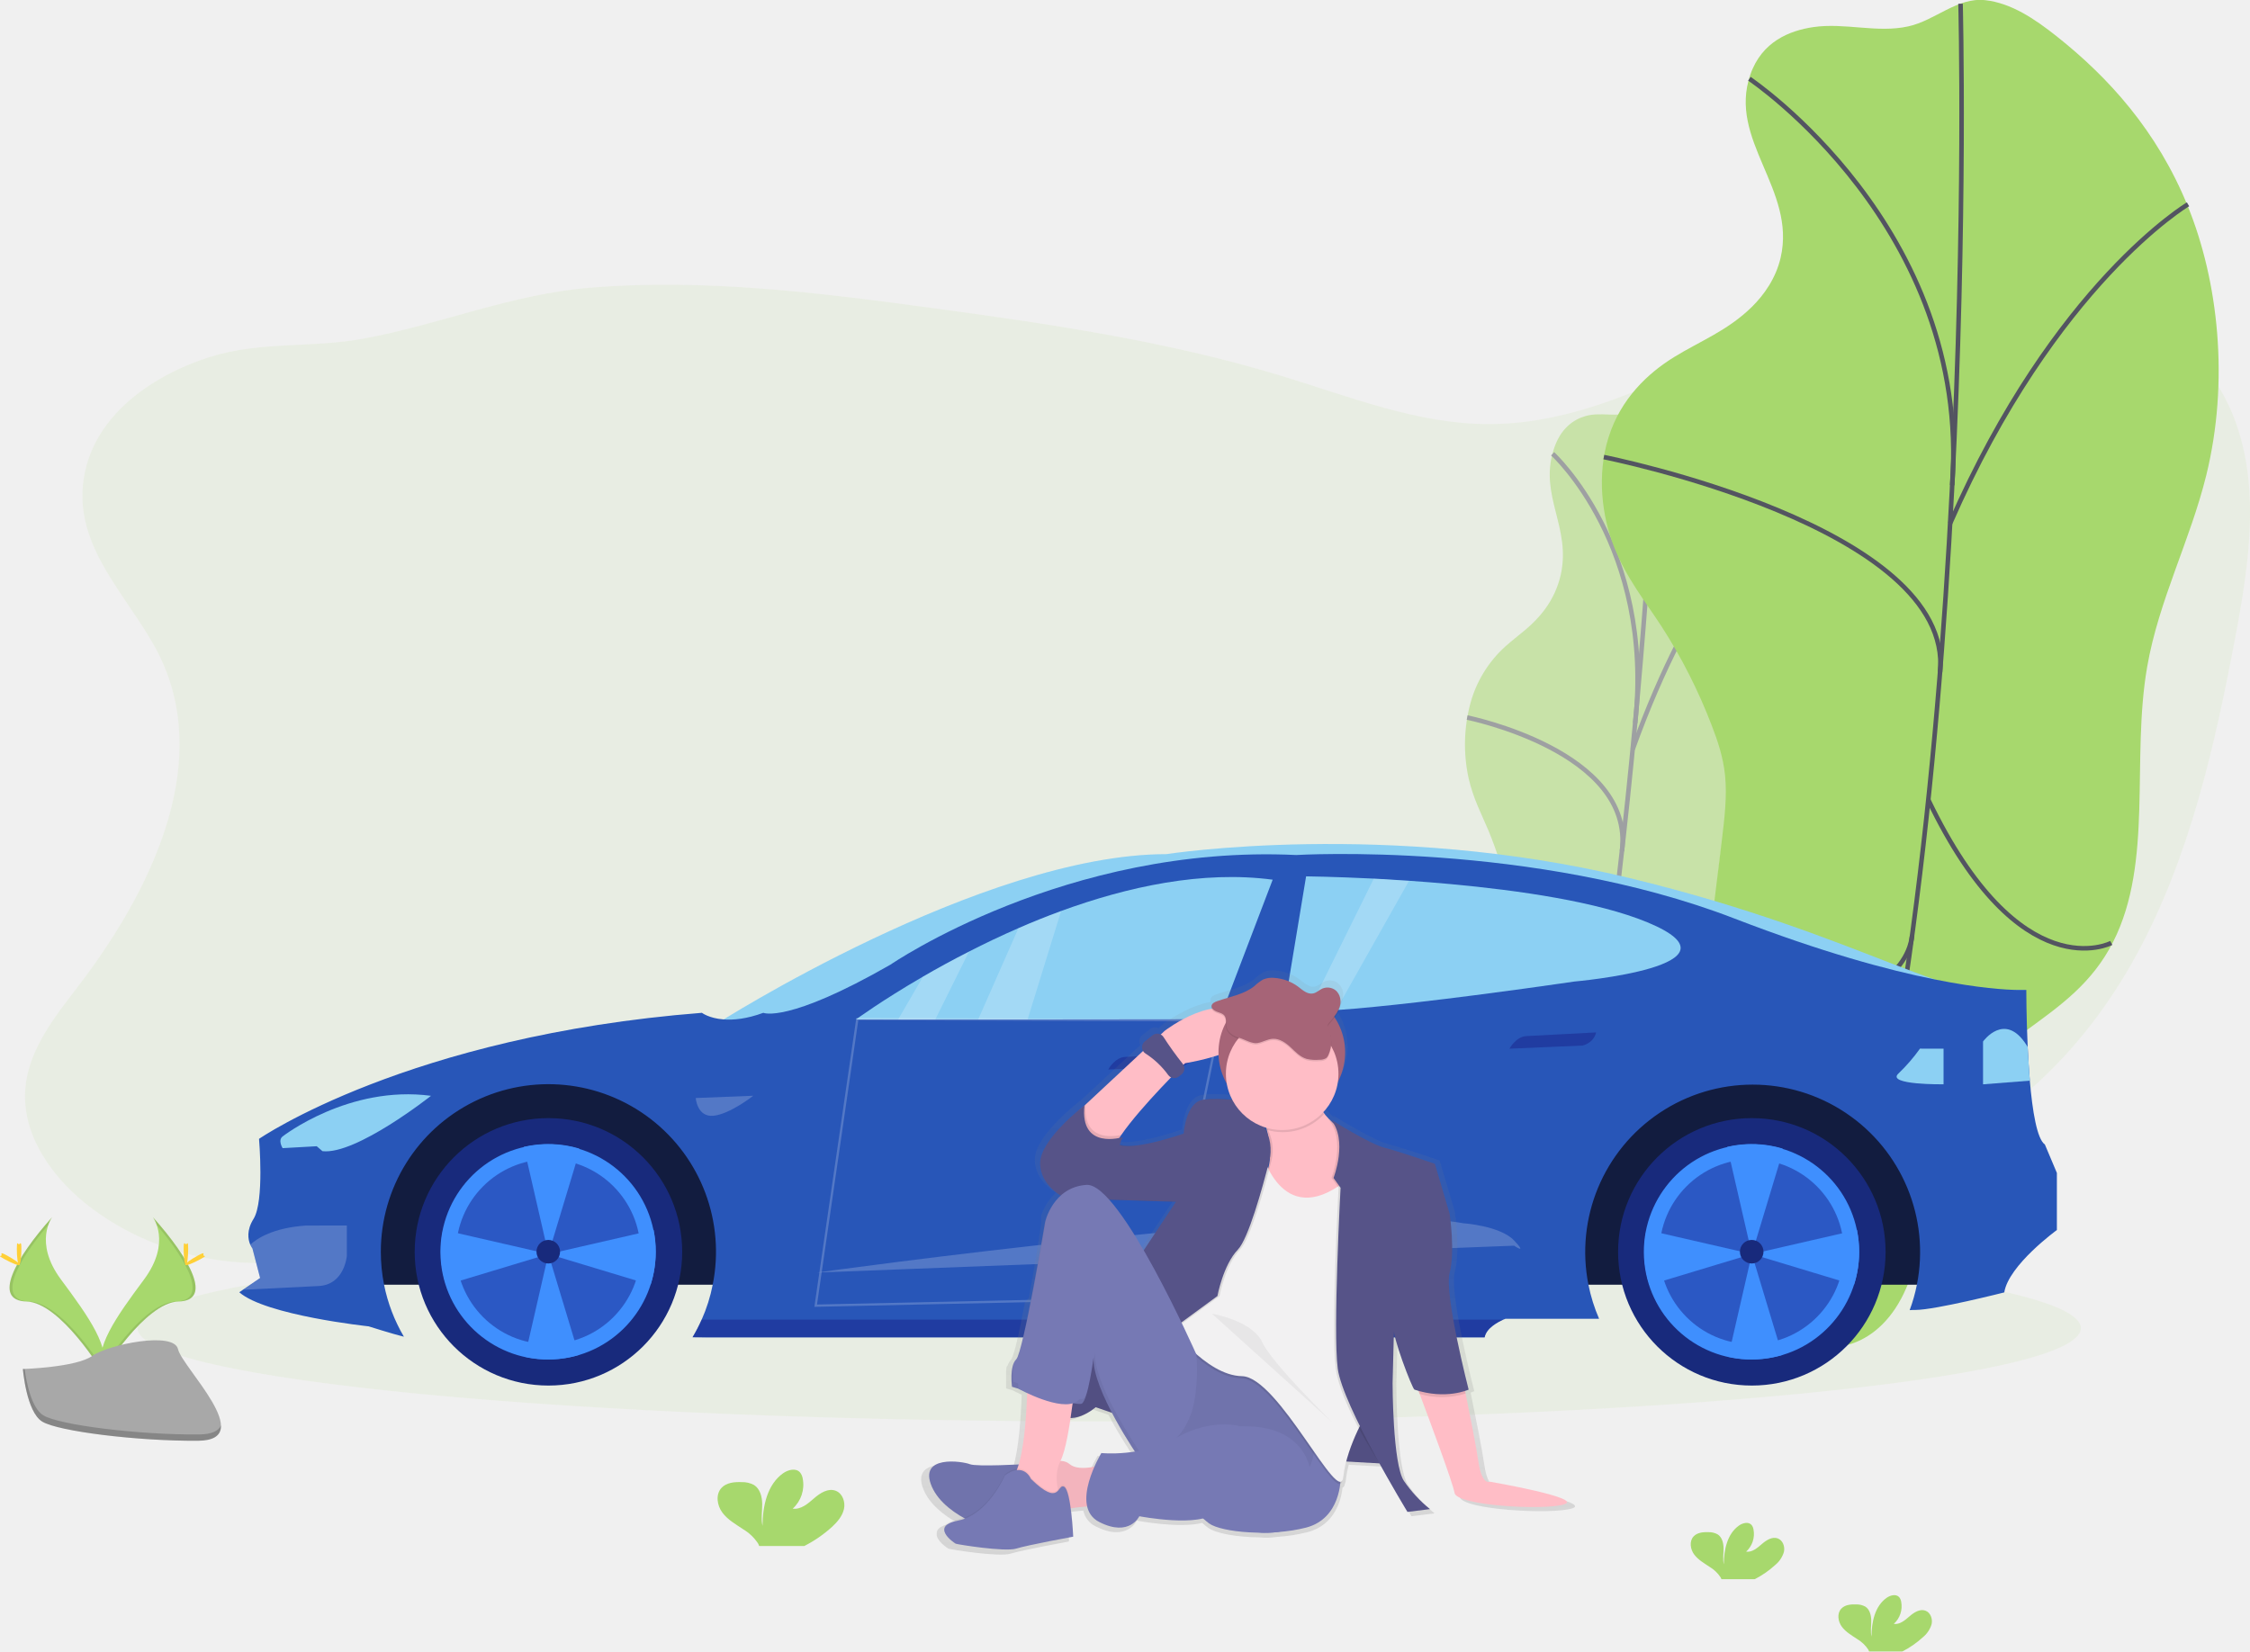
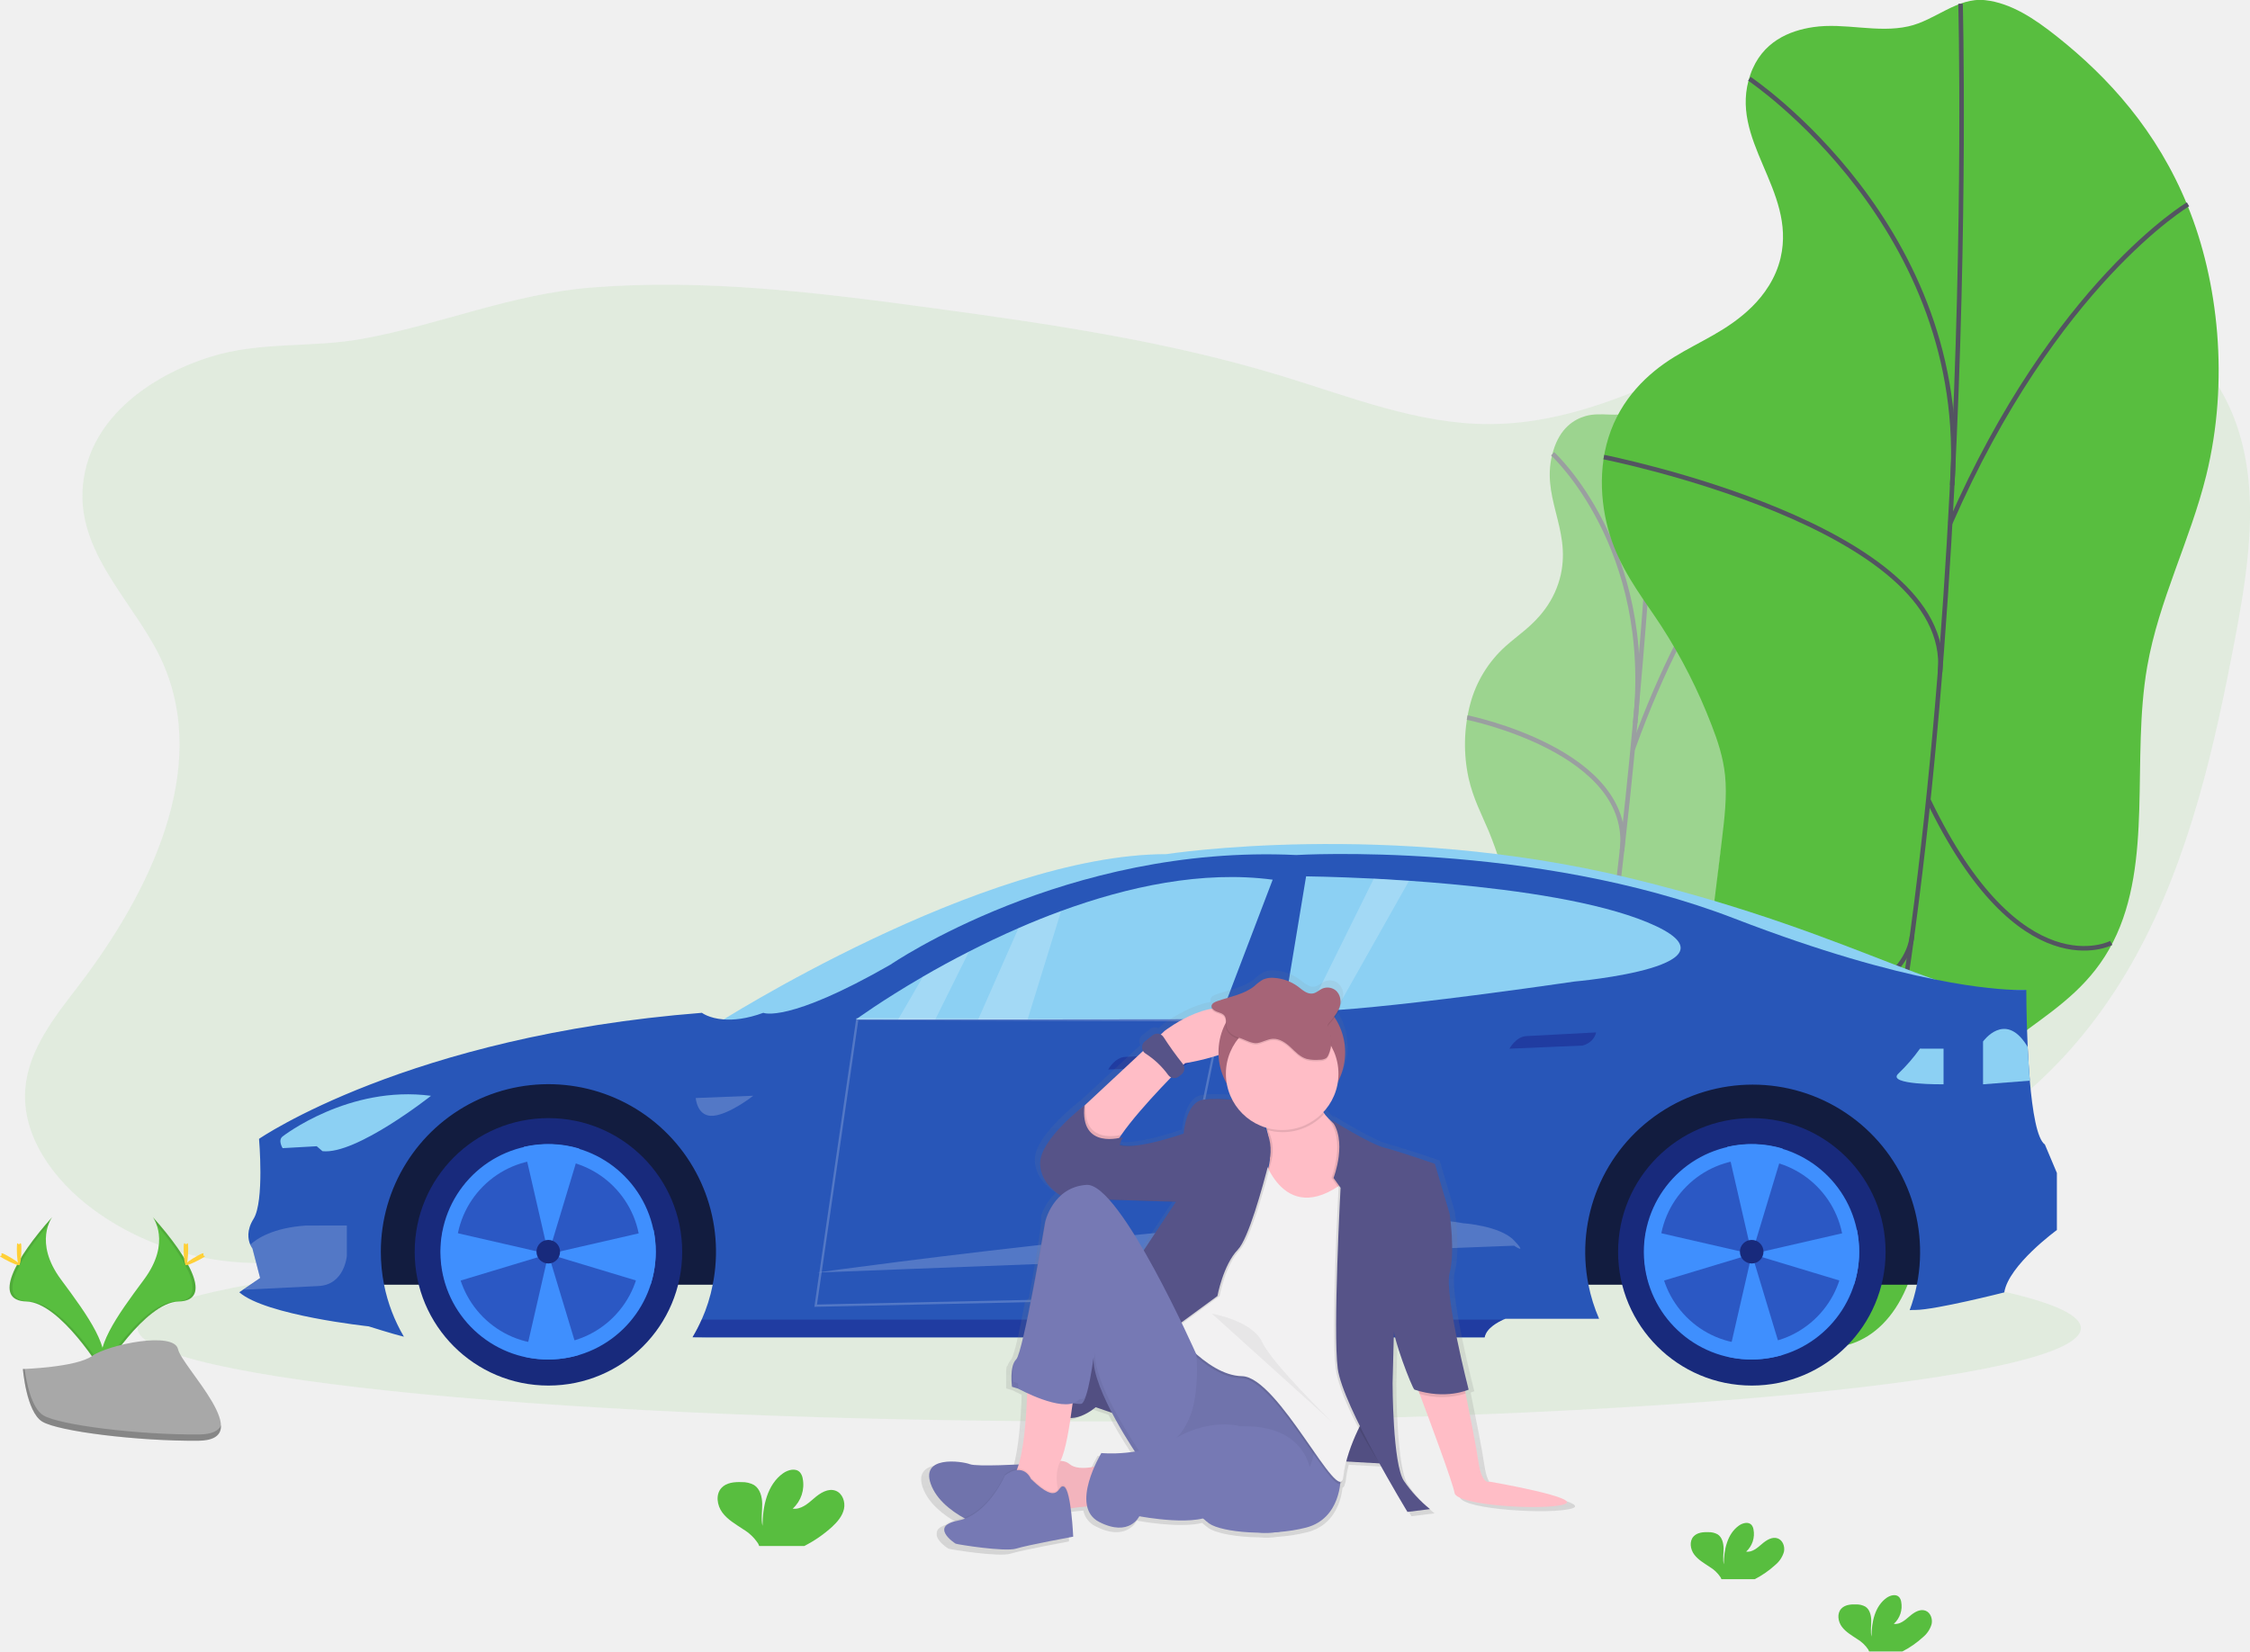
<svg xmlns="http://www.w3.org/2000/svg" id="3749cc32-969d-4bed-b310-fe7588ba7e4f" data-name="Layer 1" width="990.32" height="727.03" viewBox="0 0 990.32 727.03">
  <defs>
    <linearGradient id="acc8b6a5-9f39-4130-a42e-d6ce30e2b206" x1="654.16" y1="770.88" x2="654.16" y2="513.71" gradientUnits="userSpaceOnUse">
      <stop offset="0" stop-color="gray" stop-opacity="0.25" />
      <stop offset="0.54" stop-color="gray" stop-opacity="0.12" />
      <stop offset="1" stop-color="gray" stop-opacity="0.1" />
    </linearGradient>
  </defs>
-   <path d="M176.46,378.23c20.84,47.07-5.75,101.29-37,142.16-10.48,13.68-22,28-23.47,45.22-1.75,21,12.47,40.31,29.35,52.93,30.77,23,72.81,30.11,109.43,18.51,31.65-10,58.26-32.67,90.18-41.81,53.42-15.29,110,10.06,155.71,41.63,32.35,22.34,67,49.5,106,44.73,27.46-3.36,50.76-22.63,66.56-45.33,7.63-11,14.27-23.23,25.39-30.63,6.61-4.4,14.37-6.73,22.14-8.39,70.9-15.15,146.13,21.83,216.09,2.81,47.25-12.85,84.93-50.2,108.35-93.19s34.36-91.55,43.47-139.66c6.47-34.19,11.84-71.08-3-102.54-15.74-33.28-52.17-53.45-88.78-57.22s-73.34,6.68-107.07,21.42c-42.15,18.43-83.46,44.23-129.47,44.32-31.33.06-61.2-12-91.16-21.13C619,236.73,567,229.11,515.07,222.08c-49.69-6.73-99.86-13-149.85-9-35.37,2.81-66.6,16.33-100.92,22.58-22.37,4.08-44.85,1-66.8,7.91-27,8.45-54.84,28.06-56.33,58.91C139.76,331.81,165.4,353.24,176.46,378.23Z" transform="translate(-104.84 -86.48)" fill="#a7d86d" opacity="0.1" />
+   <path d="M176.46,378.23c20.84,47.07-5.75,101.29-37,142.16-10.48,13.68-22,28-23.47,45.22-1.75,21,12.47,40.31,29.35,52.93,30.77,23,72.81,30.11,109.43,18.51,31.65-10,58.26-32.67,90.18-41.81,53.42-15.29,110,10.06,155.71,41.63,32.35,22.34,67,49.5,106,44.73,27.46-3.36,50.76-22.63,66.56-45.33,7.63-11,14.27-23.23,25.39-30.63,6.61-4.4,14.37-6.73,22.14-8.39,70.9-15.15,146.13,21.83,216.09,2.81,47.25-12.85,84.93-50.2,108.35-93.19s34.36-91.55,43.47-139.66c6.47-34.19,11.84-71.08-3-102.54-15.74-33.28-52.17-53.45-88.78-57.22s-73.34,6.68-107.07,21.42c-42.15,18.43-83.46,44.23-129.47,44.32-31.33.06-61.2-12-91.16-21.13C619,236.73,567,229.11,515.07,222.08c-49.69-6.73-99.86-13-149.85-9-35.37,2.81-66.6,16.33-100.92,22.58-22.37,4.08-44.85,1-66.8,7.91-27,8.45-54.84,28.06-56.33,58.91C139.76,331.81,165.4,353.24,176.46,378.23Z" transform="translate(-104.84 -86.48)" fill="#58be3f" opacity="0.1" />
  <g opacity="0.5">
-     <path d="M802.73,269.64c-5,1.44-11.21,5.16-14.25,15.37-6,20,7.88,33.68,3.33,54.45a40.61,40.61,0,0,1-7,15.27c-5.57,7.55-11.63,11.13-17.49,16.42a52.18,52.18,0,0,0-15.37,25.24,69.86,69.86,0,0,0-.69,32.81c2.09,9.06,5.65,15.65,8.75,23a169.86,169.86,0,0,1,9,29,70.52,70.52,0,0,1,2,14.71c.1,6.23-.87,13-1.82,19.68l-8.47,59.11c-1.13,7.87-2.27,15.87-2.31,23.36-.06,8.65,1.33,16.08,2.71,23.33,3,15.64,6.17,31.87,13,40.12s18.41,5.39,25.54-11.45c6.78-16,6.92-37.4,12.9-54.52,9.42-27,28.16-30.6,38.55-56.33,10-24.68,6.92-55,12-83.12,3.62-20.17,11.33-38.57,15.9-58.5,6.57-28.71,5.92-58.51.67-80.57s-14.67-37.21-25.07-48.7c-4.41-4.87-9.12-9.2-14.66-9.63-5.89-.45-11,7-16.85,9.19C816.32,270.41,809.56,267.7,802.73,269.64Z" transform="translate(-104.84 -86.48)" fill="#a7d86d" />
+     <path d="M802.73,269.64c-5,1.44-11.21,5.16-14.25,15.37-6,20,7.88,33.68,3.33,54.45a40.61,40.61,0,0,1-7,15.27c-5.57,7.55-11.63,11.13-17.49,16.42a52.18,52.18,0,0,0-15.37,25.24,69.86,69.86,0,0,0-.69,32.81c2.09,9.06,5.65,15.65,8.75,23a169.86,169.86,0,0,1,9,29,70.52,70.52,0,0,1,2,14.71c.1,6.23-.87,13-1.82,19.68l-8.47,59.11c-1.13,7.87-2.27,15.87-2.31,23.36-.06,8.65,1.33,16.08,2.71,23.33,3,15.64,6.17,31.87,13,40.12s18.41,5.39,25.54-11.45c6.78-16,6.92-37.4,12.9-54.52,9.42-27,28.16-30.6,38.55-56.33,10-24.68,6.92-55,12-83.12,3.62-20.17,11.33-38.57,15.9-58.5,6.57-28.71,5.92-58.51.67-80.57s-14.67-37.21-25.07-48.7c-4.41-4.87-9.12-9.2-14.66-9.63-5.89-.45-11,7-16.85,9.19C816.32,270.41,809.56,267.7,802.73,269.64Z" transform="translate(-104.84 -86.48)" fill="#58be3f" />
    <path d="M834.62,260.09s-10,255.28-51.93,405.82" transform="translate(-104.84 -86.48)" fill="none" stroke="#535461" stroke-miterlimit="10" stroke-width="2" />
    <path d="M788.22,286.26S833,327.07,824.55,404.83" transform="translate(-104.84 -86.48)" fill="none" stroke="#535461" stroke-miterlimit="10" stroke-width="2" />
    <path d="M750.6,402.38s73.6,14.8,68.14,58.82" transform="translate(-104.84 -86.48)" fill="none" stroke="#535461" stroke-miterlimit="10" stroke-width="2" />
    <path d="M879.77,316.41S850,342.48,823.46,416.32" transform="translate(-104.84 -86.48)" fill="none" stroke="#535461" stroke-miterlimit="10" stroke-width="2" />
    <path d="M850.66,539.58s-20.32,16-36.63-39.81" transform="translate(-104.84 -86.48)" fill="none" stroke="#535461" stroke-miterlimit="10" stroke-width="2" />
    <path d="M763,572.13s41.44-5.41,45.26-31.37" transform="translate(-104.84 -86.48)" fill="none" stroke="#535461" stroke-miterlimit="10" stroke-width="2" />
  </g>
-   <path d="M902.9,98.42c-10.26,1.52-22.6,6.27-27.67,20.94-9.95,28.76,20.31,50.53,13.34,80.58-2.09,9-7.24,16.32-12.67,21.66-10.64,10.46-22.75,15-34.25,22.1s-23.44,18.24-28.83,35.35c-5.19,16.46-2.94,34.65,2.45,48.24s13.55,23.72,20.84,34.9a236.44,236.44,0,0,1,22.15,43.71c2.61,6.73,5,13.83,5.85,21.89.94,9.19-.25,19.08-1.43,28.76l-10.52,86c-1.4,11.45-2.81,23.1-2,34.13.91,12.73,4.67,23.83,8.38,34.67,8,23.38,16.56,47.67,31.63,60.62s38.75,10.12,51.49-13.84c12.13-22.81,9.9-54.26,20.24-78.76,16.3-38.61,54.65-41.73,73.1-78.38,17.71-35.16,7.8-80.14,14.91-121,5.1-29.28,18.89-55.45,26-84.26,10.2-41.51,5.33-85.46-8.17-118.57s-34.78-56.54-57.66-74.69c-9.7-7.69-20-14.64-31.48-15.92-12.24-1.36-22,8.94-33.79,11.53C931.11,101.15,916.81,96.36,902.9,98.42Z" transform="translate(-104.84 -86.48)" fill="#a7d86d" />
+   <path d="M902.9,98.42c-10.26,1.52-22.6,6.27-27.67,20.94-9.95,28.76,20.31,50.53,13.34,80.58-2.09,9-7.24,16.32-12.67,21.66-10.64,10.46-22.75,15-34.25,22.1s-23.44,18.24-28.83,35.35c-5.19,16.46-2.94,34.65,2.45,48.24s13.55,23.72,20.84,34.9a236.44,236.44,0,0,1,22.15,43.71c2.61,6.73,5,13.83,5.85,21.89.94,9.19-.25,19.08-1.43,28.76l-10.52,86c-1.4,11.45-2.81,23.1-2,34.13.91,12.73,4.67,23.83,8.38,34.67,8,23.38,16.56,47.67,31.63,60.62s38.75,10.12,51.49-13.84c12.13-22.81,9.9-54.26,20.24-78.76,16.3-38.61,54.65-41.73,73.1-78.38,17.71-35.16,7.8-80.14,14.91-121,5.1-29.28,18.89-55.45,26-84.26,10.2-41.51,5.33-85.46-8.17-118.57s-34.78-56.54-57.66-74.69c-9.7-7.69-20-14.64-31.48-15.92-12.24-1.36-22,8.94-33.79,11.53C931.11,101.15,916.81,96.36,902.9,98.42Z" transform="translate(-104.84 -86.48)" fill="#58be3f" />
  <path d="M967.76,88.12s9.65,374.76-59.36,591.47" transform="translate(-104.84 -86.48)" fill="none" stroke="#535461" stroke-miterlimit="10" stroke-width="2" />
  <path d="M874.83,121.16s97.62,65.42,89.26,178.92" transform="translate(-104.84 -86.48)" fill="none" stroke="#535461" stroke-miterlimit="10" stroke-width="2" />
  <path d="M810.75,287.71s154.08,30.52,148,94.69" transform="translate(-104.84 -86.48)" fill="none" stroke="#535461" stroke-miterlimit="10" stroke-width="2" />
  <path d="M1067.88,176.42s-58.56,34.86-104.69,140.45" transform="translate(-104.84 -86.48)" fill="none" stroke="#535461" stroke-miterlimit="10" stroke-width="2" />
  <path d="M1034.1,501.61s-40.16,21.14-80.53-63" transform="translate(-104.84 -86.48)" fill="none" stroke="#535461" stroke-miterlimit="10" stroke-width="2" />
  <path d="M856.47,539.16s85.13-3.06,90-40.82" transform="translate(-104.84 -86.48)" fill="none" stroke="#535461" stroke-miterlimit="10" stroke-width="2" />
-   <ellipse cx="488.21" cy="584.71" rx="427.67" ry="41.08" fill="#a7d86d" opacity="0.1" />
-   <path d="M172.09,622.29s8.38,11-3.87,27.5S145.87,680.31,150,690.62c0,0,18.48-30.73,33.52-31.16S188.64,640.77,172.09,622.29Z" transform="translate(-104.84 -86.48)" fill="#a7d86d" />
+   <ellipse cx="488.21" cy="584.71" rx="427.67" ry="41.08" fill="#58be3f" opacity="0.1" />
+   <path d="M172.09,622.29s8.38,11-3.87,27.5S145.87,680.31,150,690.62c0,0,18.48-30.73,33.52-31.16S188.64,640.77,172.09,622.29Z" transform="translate(-104.84 -86.48)" fill="#58be3f" />
  <path d="M172.09,622.29a13.57,13.57,0,0,1,1.71,3.44c14.68,17.24,22.49,33.33,8.39,33.74-13.14.38-28.9,23.87-32.68,29.81a12.74,12.74,0,0,0,.45,1.35s18.48-30.73,33.52-31.16S188.64,640.77,172.09,622.29Z" transform="translate(-104.84 -86.48)" opacity="0.1" />
  <path d="M187.67,636.26c0,3.86-.43,7-1,7s-1-3.13-1-7,.54-2,1.07-2S187.67,632.4,187.67,636.26Z" transform="translate(-104.84 -86.48)" fill="#ffd037" />
  <path d="M193,640.86c-3.39,1.85-6.34,3-6.59,2.49s2.28-2.35,5.67-4.19,2.05-.5,2.31,0S196.4,639,193,640.86Z" transform="translate(-104.84 -86.48)" fill="#ffd037" />
-   <path d="M127.82,622.29s-8.38,11,3.87,27.5S154,680.31,150,690.62c0,0-18.48-30.73-33.52-31.16S111.28,640.77,127.82,622.29Z" transform="translate(-104.84 -86.48)" fill="#a7d86d" />
+   <path d="M127.82,622.29s-8.38,11,3.87,27.5S154,680.31,150,690.62c0,0-18.48-30.73-33.52-31.16S111.28,640.77,127.82,622.29Z" transform="translate(-104.84 -86.48)" fill="#58be3f" />
  <path d="M127.82,622.29a13.57,13.57,0,0,0-1.71,3.44c-14.68,17.24-22.49,33.33-8.39,33.74,13.14.38,28.9,23.87,32.68,29.81a12.74,12.74,0,0,1-.45,1.35s-18.48-30.73-33.52-31.16S111.28,640.77,127.82,622.29Z" transform="translate(-104.84 -86.48)" opacity="0.1" />
  <path d="M112.25,636.26c0,3.86.43,7,1,7s1-3.13,1-7-.54-2-1.07-2S112.25,632.4,112.25,636.26Z" transform="translate(-104.84 -86.48)" fill="#ffd037" />
  <path d="M106.9,640.86c3.39,1.85,6.34,3,6.59,2.49s-2.28-2.35-5.67-4.19-2.05-.5-2.31,0S103.51,639,106.9,640.86Z" transform="translate(-104.84 -86.48)" fill="#ffd037" />
  <path d="M114.91,689.19s23.43-.72,30.49-5.75,36-11,37.79-3,35.21,40.11,8.76,40.32-61.46-4.12-68.51-8.41S114.91,689.19,114.91,689.19Z" transform="translate(-104.84 -86.48)" fill="#a8a8a8" />
  <path d="M192.43,718c-26.45.21-61.46-4.12-68.51-8.41-5.37-3.27-7.51-15-8.22-20.41l-.78,0s1.48,18.9,8.53,23.19S165.51,721,192,720.79c7.64-.06,10.27-2.78,10.13-6.8C201,716.42,198.11,717.94,192.43,718Z" transform="translate(-104.84 -86.48)" opacity="0.2" />
  <path d="M419.87,537.43s117.25-74.91,198.31-74.91c0,0,97.59-15.2,203.74,10.49s145.36,59,174.79,49.22l-123.64,3.62Z" transform="translate(-104.84 -86.48)" fill="#8cd0f3" />
  <path d="M419.87,537.43s117.25-74.91,198.31-74.91c0,0,97.59-15.2,203.74,10.49s145.36,59,174.79,49.22l-123.64,3.62Z" transform="translate(-104.84 -86.48)" fill="#8cd0f3" opacity="0.1" />
  <polygon points="867.68 565.6 152.6 565.6 172.26 486.83 293.86 454.5 867.68 469.58 867.68 565.6" fill="#121c3f" />
  <path d="M1010.16,602.86V628S988.93,643.4,987,655.46c0,0-30.4,7.72-39.08,7.72-.79,0-1.65,0-2.55.09a72.18,72.18,0,0,0,3.17-11.19,73.7,73.7,0,1,0-144.56,0,73.57,73.57,0,0,0,4.69,15H767.45s-.38.13-1,.4c-2.21,1-7.42,3.64-8.17,7.79H416.67l-7-.06a72.26,72.26,0,0,0,4-7.74,71.41,71.41,0,0,0,4.86-15.37A73.76,73.76,0,1,0,272.46,637.6a74.4,74.4,0,0,0,1.42,14.47,73.53,73.53,0,0,0,8.74,22.9c-4.88-1.19-15.53-4.57-15.53-4.57s-45.35-4.82-56.93-15l1.75-1.21,7.42-5.07-3.38-13a8,8,0,0,1-1-1.78c-.9-2.17-1.69-6.2,1.49-11.26,4.82-7.72,2.41-35.22,2.41-35.22s65.62-45.35,194.93-55.49c0,0,3.09,2.4,9.47,2.9,4.32.35,10.15-.18,17.56-2.9,0,0,10.61,4.82,56-21.23,0,0,77.21-53.08,178.54-48.24,0,0,104.22-6.28,193,28,38.26,14.76,67.37,22.63,88.12,26.79,19.16,3.85,31.19,4.56,36.7,4.62h.12c1.8,0,2.87,0,3.25,0h.16s0,11.49.61,25.06v.07c.22,4.72.52,9.69.94,14.52l0,.3c1.16,13.45,3.16,25.67,6.63,28.09Z" transform="translate(-104.84 -86.48)" fill="#2856b8" />
  <path d="M229.28,586.76s29.07-22.68,65.26-17.85c0,0-32.93,26.06-47.77,24.37l-2.53-2.17-15,.84S227,588.45,229.28,586.76Z" transform="translate(-104.84 -86.48)" fill="#8cd0f3" />
  <path d="M257.5,626v13.39s-1,12.79-12.55,13.27l-33,1.63,7.41-5.07-3.38-13a7.73,7.73,0,0,1-1-1.77c3-2.76,10.07-7.42,24.45-8.42Z" transform="translate(-104.84 -86.48)" fill="#fff" opacity="0.2" />
  <path d="M411.06,569.88l25.33-1s-10.25,8.08-17.49,8.81S411.06,569.88,411.06,569.88Z" transform="translate(-104.84 -86.48)" fill="#fff" opacity="0.2" />
  <path d="M464.38,646.72S693.45,614.87,748.82,625c0,0,16.28,1.09,22.44,7.6s0,2.29,0,2.29Z" transform="translate(-104.84 -86.48)" fill="#fff" opacity="0.2" />
  <path d="M592.61,557.33s2.9-5.43,7.6-5.55l30.52-1.57s-.48,4.22-5.91,5.79Z" transform="translate(-104.84 -86.48)" fill="#18218a" opacity="0.5" />
  <path d="M769.21,548.16s2.9-5.43,7.6-5.55L807.33,541s-.48,4.22-5.91,5.79Z" transform="translate(-104.84 -86.48)" fill="#18218a" opacity="0.5" />
  <path d="M665,473.76l-23.42,61.42-84.44.09-21.74,0-18.91,0-16.35,0-18.52,0s11.28-8.28,29.45-18.83c6-3.5,12.81-7.24,20.2-11,6.8-3.48,14.12-7,21.81-10.34,6-2.64,12.32-5.18,18.78-7.55C601.15,476.84,634.07,469.65,665,473.76Z" transform="translate(-104.84 -86.48)" fill="#8cd0f3" />
  <path d="M797.68,518.61s-35.28,5.23-68.95,9.1c-12.87,1.48-25.5,2.76-35.84,3.47l-1.44.1c-4,.26-7.71.43-10.86.49-5,.09-8.74-.13-10.61-.73l9.73-58.75s12,.13,29.75,1l3.88.21c3.69.21,7.58.45,11.64.73,5.8.4,11.91.88,18.21,1.46,30.42,2.79,64.88,7.8,86.7,16.82C876.32,511.73,797.68,518.61,797.68,518.61Z" transform="translate(-104.84 -86.48)" fill="#8cd0f3" />
  <path d="M960.28,548.16v15.68s-25.33.36-19.9-4.7a77.61,77.61,0,0,0,9.53-11Z" transform="translate(-104.84 -86.48)" fill="#8cd0f3" />
  <path d="M998.23,562.24l-20.57,1.61V545s9.53-13.39,19.06,1.45l.55.87Z" transform="translate(-104.84 -86.48)" fill="#8cd0f3" />
  <circle cx="241.39" cy="551.12" r="58.87" fill="#182a7c" />
  <path d="M393.45,637.55a47.38,47.38,0,1,1-1-9.6A47.48,47.48,0,0,1,393.45,637.55Z" transform="translate(-104.84 -86.48)" fill="#3f8ffe" />
  <ellipse cx="241.32" cy="551.06" rx="40.59" ry="40.69" fill="#18218a" opacity="0.5" />
  <path d="M359.74,592.12v1.72l-13.51,44.73-10.84-47.19a47.49,47.49,0,0,1,24.35.74Z" transform="translate(-104.84 -86.48)" fill="#3f8ffe" />
  <path d="M359.64,683a47.5,47.5,0,0,1-23.81.82l10.39-45.25Z" transform="translate(-104.84 -86.48)" fill="#3f8ffe" />
  <path d="M393.45,637.55a47.48,47.48,0,0,1-2.26,14.54H391l-44.73-13.51,46.26-10.62A47.74,47.74,0,0,1,393.45,637.55Z" transform="translate(-104.84 -86.48)" fill="#3f8ffe" />
  <path d="M346.23,638.57l-44.73,13.51h-.35a47.88,47.88,0,0,1-1.29-24.16Z" transform="translate(-104.84 -86.48)" fill="#3f8ffe" />
  <circle cx="241.32" cy="551.06" r="5.19" fill="#182a7c" />
  <circle cx="771.06" cy="551.12" r="58.87" fill="#182a7c" />
  <path d="M923.13,637.55a47.38,47.38,0,1,1-1-9.6A47.48,47.48,0,0,1,923.13,637.55Z" transform="translate(-104.84 -86.48)" fill="#3f8ffe" />
  <ellipse cx="771" cy="551.06" rx="40.59" ry="40.69" fill="#18218a" opacity="0.5" />
  <path d="M889.41,592.12v1.72L875.9,638.57l-10.84-47.19a47.49,47.49,0,0,1,24.35.74Z" transform="translate(-104.84 -86.48)" fill="#3f8ffe" />
  <path d="M889.32,683a47.5,47.5,0,0,1-23.81.82l10.39-45.25Z" transform="translate(-104.84 -86.48)" fill="#3f8ffe" />
  <path d="M923.13,637.55a47.48,47.48,0,0,1-2.26,14.54h-.23L875.9,638.57l46.26-10.62A47.74,47.74,0,0,1,923.13,637.55Z" transform="translate(-104.84 -86.48)" fill="#3f8ffe" />
  <path d="M875.9,638.57l-44.73,13.51h-.35a47.88,47.88,0,0,1-1.29-24.16Z" transform="translate(-104.84 -86.48)" fill="#3f8ffe" />
  <circle cx="771" cy="551.06" r="5.19" fill="#182a7c" />
  <path d="M531.28,505.5l-14.79,29.81-16.35,0,10.93-18.81C517.1,513,523.89,509.27,531.28,505.5Z" transform="translate(-104.84 -86.48)" fill="#fff" opacity="0.2" />
  <path d="M571.86,487.61l-14.73,47.67-21.74,0,17.7-40.14C559.13,492.52,565.41,490,571.86,487.61Z" transform="translate(-104.84 -86.48)" fill="#fff" opacity="0.2" />
  <path d="M725,474.28l-32.09,56.91-1.44.1c-4,.26-7.71.43-10.86.49l28.87-58.43,3.88.21C717,473.76,720.92,474,725,474.28Z" transform="translate(-104.84 -86.48)" fill="#fff" opacity="0.2" />
  <polygon points="377.34 448.63 359.02 574.82 512.03 571.47 537.15 449.18 377.34 448.63" fill="none" stroke="#fff" stroke-miterlimit="10" opacity="0.2" />
  <path d="M766.46,667.44c-2.21,1-7.42,3.64-8.17,7.79H416.67l-7-.06a72.26,72.26,0,0,0,4-7.74Z" transform="translate(-104.84 -86.48)" fill="#18218a" opacity="0.5" />
-   <path d="M471.11,758.63c2.33-2.17,4.52-4.73,5.2-7.84s-.65-6.85-3.63-8c-3.33-1.28-6.9,1-9.6,3.37s-5.8,5-9.33,4.5a14.21,14.21,0,0,0,4.39-13.3,5.56,5.56,0,0,0-1.22-2.7c-1.85-2-5.21-1.13-7.42.43-7,5-9,14.53-9.05,23.15-.71-3.11-.11-6.35-.13-9.54s-.89-6.72-3.58-8.44a10.79,10.79,0,0,0-5.46-1.28c-3.17-.12-6.7.2-8.86,2.52-2.69,2.88-2,7.71.35,10.88s5.9,5.16,9.17,7.35a20.34,20.34,0,0,1,6.55,6.25,6.19,6.19,0,0,1,.49,1.12h19.86A55.36,55.36,0,0,0,471.11,758.63Z" transform="translate(-104.84 -86.48)" fill="#a7d86d" />
-   <path d="M886.2,775.45a11.67,11.67,0,0,0,3.83-5.78c.5-2.3-.48-5.05-2.68-5.89-2.46-.94-5.09.76-7.08,2.49s-4.28,3.69-6.89,3.32a10.48,10.48,0,0,0,3.24-9.81,4.1,4.1,0,0,0-.9-2c-1.37-1.46-3.84-.83-5.48.32-5.2,3.66-6.65,10.72-6.68,17.08-.52-2.29-.08-4.68-.1-7s-.66-5-2.64-6.22a8,8,0,0,0-4-.95c-2.34-.09-4.94.15-6.54,1.86-2,2.12-1.47,5.69.26,8s4.35,3.8,6.77,5.42a15,15,0,0,1,4.84,4.61,4.57,4.57,0,0,1,.36.82h14.65A40.83,40.83,0,0,0,886.2,775.45Z" transform="translate(-104.84 -86.48)" fill="#a7d86d" />
-   <path d="M951.2,807.26a11.67,11.67,0,0,0,3.83-5.78c.5-2.3-.48-5.05-2.68-5.89-2.46-.94-5.09.76-7.08,2.49s-4.28,3.69-6.89,3.32a10.48,10.48,0,0,0,3.24-9.81,4.1,4.1,0,0,0-.9-2c-1.37-1.46-3.84-.83-5.48.32-5.2,3.66-6.65,10.72-6.68,17.08-.52-2.29-.08-4.68-.1-7s-.66-5-2.64-6.22a8,8,0,0,0-4-.95c-2.34-.09-4.94.15-6.54,1.86-2,2.12-1.47,5.69.26,8s4.35,3.8,6.77,5.42a15,15,0,0,1,4.84,4.61,4.57,4.57,0,0,1,.36.82h14.65A40.83,40.83,0,0,0,951.2,807.26Z" transform="translate(-104.84 -86.48)" fill="#a7d86d" />
+   <path d="M471.11,758.63c2.33-2.17,4.52-4.73,5.2-7.84s-.65-6.85-3.63-8c-3.33-1.28-6.9,1-9.6,3.37s-5.8,5-9.33,4.5a14.21,14.21,0,0,0,4.39-13.3,5.56,5.56,0,0,0-1.22-2.7c-1.85-2-5.21-1.13-7.42.43-7,5-9,14.53-9.05,23.15-.71-3.11-.11-6.35-.13-9.54s-.89-6.72-3.58-8.44a10.79,10.79,0,0,0-5.46-1.28c-3.17-.12-6.7.2-8.86,2.52-2.69,2.88-2,7.71.35,10.88s5.9,5.16,9.17,7.35a20.34,20.34,0,0,1,6.55,6.25,6.19,6.19,0,0,1,.49,1.12h19.86A55.36,55.36,0,0,0,471.11,758.63Z" transform="translate(-104.84 -86.48)" fill="#58be3f" />
+   <path d="M886.2,775.45a11.67,11.67,0,0,0,3.83-5.78c.5-2.3-.48-5.05-2.68-5.89-2.46-.94-5.09.76-7.08,2.49s-4.28,3.69-6.89,3.32a10.48,10.48,0,0,0,3.24-9.81,4.1,4.1,0,0,0-.9-2c-1.37-1.46-3.84-.83-5.48.32-5.2,3.66-6.65,10.72-6.68,17.08-.52-2.29-.08-4.68-.1-7s-.66-5-2.64-6.22a8,8,0,0,0-4-.95c-2.34-.09-4.94.15-6.54,1.86-2,2.12-1.47,5.69.26,8s4.35,3.8,6.77,5.42a15,15,0,0,1,4.84,4.61,4.57,4.57,0,0,1,.36.82h14.65A40.83,40.83,0,0,0,886.2,775.45Z" transform="translate(-104.84 -86.48)" fill="#58be3f" />
+   <path d="M951.2,807.26a11.67,11.67,0,0,0,3.83-5.78c.5-2.3-.48-5.05-2.68-5.89-2.46-.94-5.09.76-7.08,2.49s-4.28,3.69-6.89,3.32a10.48,10.48,0,0,0,3.24-9.81,4.1,4.1,0,0,0-.9-2c-1.37-1.46-3.84-.83-5.48.32-5.2,3.66-6.65,10.72-6.68,17.08-.52-2.29-.08-4.68-.1-7s-.66-5-2.64-6.22a8,8,0,0,0-4-.95c-2.34-.09-4.94.15-6.54,1.86-2,2.12-1.47,5.69.26,8s4.35,3.8,6.77,5.42a15,15,0,0,1,4.84,4.61,4.57,4.57,0,0,1,.36.82h14.65A40.83,40.83,0,0,0,951.2,807.26Z" transform="translate(-104.84 -86.48)" fill="#58be3f" />
  <path d="M763.27,740.41s-3.49,1.9-5.08-8.86c-1-7-3.91-21.43-5.82-30.8l-.24-1.19a16.27,16.27,0,0,0,1.61-.6s-11.12-43-8.58-52.52,0-26.58,0-26.58l-6.67-22.46s-16.52-5.7-22.87-7.28-24.14-12.66-24.14-12.66a13.72,13.72,0,0,1,.86,1.11l-.71-.43a26.51,26.51,0,0,1-3.5-4,25.18,25.18,0,0,0,6.58-13.68,28.4,28.4,0,0,0-1.42-28.89,14.17,14.17,0,0,0,2.43-4.54,7.42,7.42,0,0,0,.27-2.32,6.17,6.17,0,0,0-3.48-6.13,6.07,6.07,0,0,0-4.78.05c-1.41.64-2.52,1.84-4.06,2.16-2.57.53-4.77-1.53-6.79-3.06a20.43,20.43,0,0,0-10.79-4,10.48,10.48,0,0,0-5,.66,20.11,20.11,0,0,0-4.14,3.11c-4.58,3.69-11,4.72-16.75,6.73-1.1.38-2.32,1-2.52,2a1.46,1.46,0,0,0,0,.6v0a1.48,1.48,0,0,0,.06.76c-10.72,1.8-21.21,9.94-21.21,9.94l-1.76,1.63a3.36,3.36,0,0,0-3.67.31l-3.54,2.78a3.33,3.33,0,0,0-.8,4.34l-25.89,24-.56.52v-.09s-20,15.19-20,25.94c0,7.77,6,12.56,9.27,14.63a24.8,24.8,0,0,0-6.46,10h0l0,.1,0,.14,0,.11,0,.12,0,.1,0,.11,0,.1,0,.1,0,.09,0,.09,0,.08,0,.09,0,.07,0,.11,0,.1,0,.06,0,.06v.44l0,.12,0,.24h0l0,.17,0,.17-.08.44,0,.18-.05.3,0,.12,0,.29,0,.21-.07.4h0l-.09.5,0,.1-.07.42,0,.2-.08.46,0,.12-.09.52,0,.23-.23,1.31v0l-.12.71,0,.12-.13.73,0,.1-.13.74v.06l-.14.78,0,.17-.14.77,0,.17-.13.76,0,.09-.15.86,0,.16-.34,1.92h0l-.17,1,0,.15-.17,1v.07l-.37,2,0,.17-.18,1,0,.14-.39,2.11,0,.09-.2,1.07,0,.09-.4,2.18,0,.14-.2,1.08,0,.08-.42,2.23,0,.12-.21,1.1,0,.08-.43,2.26,0,.09-.21,1.1,0,.09L555.9,660l0,.1-.22,1.09v.06l-.45,2.22v.06l-.22,1.08v.06l-.44,2.12,0,.09-.21,1,0,.09-.43,2,0,.07-.21,1,0,.1-.42,1.89v.05l-.2.89,0,.09q-.21.9-.41,1.74v0l-.2.82,0,.07q-.2.82-.39,1.57v0l-.19.72,0,.08-.18.69c-.8,3-1.5,5-2,5.47a5.62,5.62,0,0,0-1.17,1.84h0l-.08.2-.08.22-.07.22L548,688l-.07.23-.06.21-.06.24,0,.22-.05.24,0,.22q0,.24-.08.48l0,.2,0,.27,0,.21,0,.27,0,.21,0,.27,0,.21,0,.27v.2c0,.33,0,.65,0,1,0,.06,0,.12,0,.19s0,.17,0,.26,0,.13,0,.19,0,.17,0,.25,0,.12,0,.19,0,.16,0,.24v.18c0,.08,0,.16,0,.24v.16q0,.22,0,.43v1.58l0,.22v.63l3,.91s1.51.83,3.84,1.91c-.33,10.09-1.26,23.75-3.79,32.11-5.64.29-19.57.88-22.09-.13-3.18-1.27-23.51-4.43-17.15,10.12,2.66,6.1,8.45,10.7,14.27,14a17.78,17.78,0,0,1-2.2.57c-5.18,1-6.62,2.73-6.42,4.51-.37,3,4.73,6.35,5.15,6.56.64.32,22.23,3.8,27.32,2.21s25.73-5.38,25.73-5.38,0-.23,0-.63h0s-.28-6.22-1.06-12.12c2.34-.34,4.89-.65,7.37-.84a10.06,10.06,0,0,0,5.44,6.95c13.66,7,18.11-2.53,18.11-2.53s18.47,3.55,28.79,1c1.08,1,2,1.71,2.65,2.19,3.35,2.41,12.37,4.06,22.46,4.18a31.83,31.83,0,0,0,8.06-.23A74.68,74.68,0,0,0,680.36,761c12.15-3.15,14.82-14.45,15.4-19.58.48-.14.82-.64,1-1.58a4.55,4.55,0,0,0,.42-1.63,48.1,48.1,0,0,1,1.3-6.88l15,.84C720.18,744.33,726.1,754,726.1,754l10.16-1.27a58.69,58.69,0,0,1-11.75-12.66c-5.08-7.59-5.08-44-5.08-44L720,673.9l0,.23,0-1.07c.94,6.57,8.39,25.63,9.23,25.91.61.2,1.21.38,1.8.55l.54,1.42c4.24,11.24,15,40,15.76,44.54,1,5.7,40.66,7.91,49.55,5.06S763.27,740.41,763.27,740.41ZM621.6,614.49l-14.54,21.84c-5.22-9-10.66-17.28-15.58-22.76C604.38,614,619.25,614.46,621.6,614.49Zm-2.21-56a3.37,3.37,0,0,0,3.51-.39l1.24-1a3.33,3.33,0,0,0,.85-4.28l.74-.73a110.58,110.58,0,0,0,15.12-3.67,28.23,28.23,0,0,0,3.7,12.84,25.06,25.06,0,0,0,2.44,7.2c-2.28-.19-4.76-.32-7.13-.3a37.24,37.24,0,0,0-6.19.39c-7.62,1.27-8.58,15.19-8.58,15.19s-15.31,5.38-24.51,5.57a11.52,11.52,0,0,1-3.44-.51l-.93-.06,1.25-3.42s-.54.17-1.43.35q.43-.65.9-1.32C602.75,576,612.83,565.24,619.39,558.51ZM587.93,727.44a59,59,0,0,0-3.15,6.2c-3.61.7-8.53,1.09-11.14-1.14a6.5,6.5,0,0,0-4.18-1.47l.06-.12c1.8-3.45,3.33-11.18,4.53-19.18,5.82,0,11.35-4.87,11.35-4.87l7.33,2.51.27.51.18.33.29.54.18.34.29.53.19.34.29.52.19.34.28.51.19.34.29.51.19.33.29.5.18.32.29.5.18.31.28.49.18.31.29.49.17.28.29.48.17.28.29.48.15.25.3.49.11.18c.52.85,1,1.66,1.49,2.42l.07.11.28.44.12.19.25.4.14.21.23.36.14.23.21.33.15.23.2.31.14.22.18.28.14.22.17.26.14.22.16.24.14.21h0A64.41,64.41,0,0,1,587.93,727.44Z" transform="translate(-104.84 -86.48)" fill="url(#acc8b6a5-9f39-4130-a42e-d6ce30e2b206)" />
  <path d="M793.36,748.74c-8.67,2.79-47.38.62-48.31-5-.74-4.47-11.23-32.6-15.37-43.6l-1.66-4.4,20.13-4.34s.74,3.53,1.76,8.56c1.86,9.18,4.67,23.35,5.67,30.15,1.55,10.53,5,8.67,5,8.67S802,745.95,793.36,748.74Z" transform="translate(-104.84 -86.48)" fill="#ffbdc6" />
  <path d="M684,566s-1.55,9.29,11.77,18,1.86,39.95,1.86,39.95l-9.85.55a24.21,24.21,0,0,1-25.46-21.92h0s5.57-9-4.65-32.21Z" transform="translate(-104.84 -86.48)" fill="#ffbdc6" />
  <path d="M626.44,554.57s-19.17,18.69-28.08,31.57a45.49,45.49,0,0,0-2.89,4.66c-6.5,12.39-21.62-7.75-16.39-14.71l3.61-3.37,34.76-32.4s23.85-18.58,35.92-5.26S626.44,554.57,626.44,554.57Z" transform="translate(-104.84 -86.48)" fill="#ffbdc6" />
  <circle cx="564.18" cy="463.29" r="27.87" fill="#a66477" />
  <path d="M555.53,731.08s-20.75,1.24-23.85,0S508.77,726.75,515,741s29.73,20.13,29.73,20.13l17-4.34Z" transform="translate(-104.84 -86.48)" fill="#7679b4" />
  <path d="M555.53,731.08s-20.75,1.24-23.85,0S508.77,726.75,515,741s29.73,20.13,29.73,20.13l17-4.34Z" transform="translate(-104.84 -86.48)" opacity="0.05" />
  <path d="M629.54,670.08,671.19,687l23.69,50.32s.31,17.65-15.17,21.68-37.16,2.17-42.74-1.86-28.49-27.87-28.49-27.87Z" transform="translate(-104.84 -86.48)" fill="#7679b4" />
  <path d="M626.71,670.08l36.05,13.51,20.51,40.27s.27,14.13-13.13,17.35-32.17,1.73-37-1.49-24.66-22.31-24.66-22.31Z" transform="translate(-104.84 -86.48)" opacity="0.05" />
  <path d="M590.83,731.08s-10.84,3.72-15.17,0-12.08.93-12.08.93L567,752.14s15.48-3.41,23.85-2.48Z" transform="translate(-104.84 -86.48)" fill="#ffbdc6" />
  <path d="M590.83,731.08s-10.84,3.72-15.17,0-12.08.93-12.08.93L567,752.14s15.48-3.41,23.85-2.48Z" transform="translate(-104.84 -86.48)" opacity="0.05" />
  <path d="M597,709.41,587.11,706s-10.84,9.6-18,1.55,6.5-41.5,6.5-41.5l14.55-23.54,10.53,33.14,9.6,16.1Z" transform="translate(-104.84 -86.48)" fill="#565388" />
  <path d="M597,709.41,587.11,706s-10.84,9.6-18,1.55,6.5-41.5,6.5-41.5l14.55-23.54,10.53,33.14,9.6,16.1Z" transform="translate(-104.84 -86.48)" opacity="0.05" />
  <polygon points="586.63 621.07 608.93 624.16 613.27 644.6 585.71 643.05 586.63 621.07" fill="#565388" />
  <polygon points="586.63 621.07 608.93 624.16 613.27 644.6 585.71 643.05 586.63 621.07" opacity="0.05" />
  <path d="M660.2,595.45s9.29,35.61,39,9.91l8.05,102.19s-9.91,15.79-11.46,30-28.49-44-44.59-44.28-32.05-22.76-32.05-22.76l18.12-37.32Z" transform="translate(-104.84 -86.48)" opacity="0.1" />
  <path d="M660.51,594.52s9.29,35.61,39,9.91l8.05,102.19s-9.91,15.79-11.46,30-28.49-44-44.59-44.28-32.05-22.76-32.05-22.76l18.12-37.32Z" transform="translate(-104.84 -86.48)" fill="#f2f1f2" />
  <path d="M655.55,571.6s-13-2.17-20.44-.93-8.36,14.86-8.36,14.86-21.06,7.43-28.18,5c0,0-35-2.48-35,8.05S574.73,614,574.73,614s48.59,1.64,48.93,1.55c11.15-3.1-.31,0-.31,0l-20.13,30.35,18.58,25.7,19.82-14.55s2.48-13.63,9-20.44c4.64-4.87,10.71-26.79,13.8-38.92a19.9,19.9,0,0,0-2.25-15.19Z" transform="translate(-104.84 -86.48)" opacity="0.1" />
  <path d="M598.36,586.14a45.49,45.49,0,0,0-2.89,4.66c-6.5,12.39-21.62-7.75-16.39-14.71l3.61-3.37C581.37,588.7,594.38,587,598.36,586.14Z" transform="translate(-104.84 -86.48)" opacity="0.1" />
  <path d="M623.35,614.34H623S634.5,611.24,623.35,614.34Z" transform="translate(-104.84 -86.48)" opacity="0.1" />
  <path d="M654.62,571.6s-13-2.17-20.44-.93-8.36,14.86-8.36,14.86-21.06,7.43-28.18,5l1.24-3.41S580,593,582.16,573.15c0,0-19.51,14.86-19.51,25.39S573.8,614,573.8,614s48.59,1.64,48.93,1.55c11.15-3.1-.31,0-.31,0l-20.13,30.35,18.58,25.7,19.82-14.55s2.48-13.63,9-20.44c4.64-4.87,10.71-26.79,13.8-38.92a19.9,19.9,0,0,0-2.25-15.19Z" transform="translate(-104.84 -86.48)" fill="#565388" />
  <path d="M718.42,672.25l0,1.7A3.7,3.7,0,0,1,718.42,672.25Z" transform="translate(-104.84 -86.48)" opacity="0.1" />
  <path d="M749.91,700a35.39,35.39,0,0,1-20.23.18l-1.66-4.4,20.13-4.34S748.88,695,749.91,700Z" transform="translate(-104.84 -86.48)" opacity="0.1" />
  <path d="M689.62,579.34s17.34,10.84,23.54,12.39,22.3,7.12,22.3,7.12l6.5,22s2.48,16.72,0,26-25.7,26.94-24.46,24.15l-.62,24.46s0,35.61,5,43-9.45-7.28-9.45-7.28-17.5-25.86-19.66-42.27S694,609.38,694,609.38l-3.1-4.34S697.36,588.32,689.62,579.34Z" transform="translate(-104.84 -86.48)" opacity="0.1" />
  <path d="M690.55,579.34s17.34,10.84,23.54,12.39,22.3,7.12,22.3,7.12l6.5,22s2.48,16.72,0,26,8.36,51.41,8.36,51.41-10,4.62-23.85,0c-.93-.31-10.22-24.46-9-27.25l-.62,24.46s0,35.61,5,43a57.35,57.35,0,0,0,11.46,12.39l-9.91,1.24S695.81,705.38,693.64,689s1.24-79.59,1.24-79.59l-3.1-4.34S698.29,588.32,690.55,579.34Z" transform="translate(-104.84 -86.48)" fill="#565388" />
  <path d="M606,728s-20.75-30-19.82-44c0,0-2.48,19.2-5.26,20.44S550.26,697,550.26,697s-1.24-9,1.86-12.08,12.7-60.39,12.7-60.39,3.41-15.48,18.27-16.41,48.31,74.63,48.31,74.63S636.35,728,606,728Z" transform="translate(-104.84 -86.48)" fill="#7679b4" />
  <path d="M557.08,687.11s.62,43.35-7.12,50.48,22.61,10.84,22.61,10.84-5.26-10.53-.93-18.89,7.12-42.43,7.12-42.43Z" transform="translate(-104.84 -86.48)" fill="#ffbdc6" />
  <path d="M558.62,737s-3.1-7.74-11.46-1.55c0,0-7.43,17.34-20.44,19.82s-1.86,9.91-1.24,10.22,21.68,3.72,26.63,2.17,25.08-5.26,25.08-5.26-.93-20.44-4-22S571.63,749.67,558.62,737Z" transform="translate(-104.84 -86.48)" opacity="0.05" />
  <path d="M558.62,737.59s-3.1-7.74-11.46-1.55c0,0-7.43,17.34-20.44,19.82s-1.86,9.91-1.24,10.22,21.68,3.72,26.63,2.17S577.2,763,577.2,763s-.93-20.44-4-22S571.63,750.28,558.62,737.59Z" transform="translate(-104.84 -86.48)" fill="#7679b4" />
  <path d="M616.93,543a144.1,144.1,0,0,0,8.44,11.77,3.27,3.27,0,0,1-.47,4.7l-1.21.95a3.27,3.27,0,0,1-4.66-.65,36.93,36.93,0,0,0-10-9.47,3.27,3.27,0,0,1-.3-5.34l3.45-2.72A3.27,3.27,0,0,1,616.93,543Z" transform="translate(-104.84 -86.48)" fill="#565388" />
  <path d="M687.59,577c-4-5.63-3.24-10.09-3.24-10.09L658,571.29a85,85,0,0,1,4.5,12.63A24.76,24.76,0,0,0,687.59,577Z" transform="translate(-104.84 -86.48)" opacity="0.1" />
  <circle cx="564.34" cy="472.73" r="24.77" fill="#ffbdc6" />
  <path d="M658.28,546.3c2.34-.39,4.42-1.76,6.79-1.88,3-.15,5.71,1.77,7.82,3.75s4.16,4.24,7.06,5.1a17.46,17.46,0,0,0,5.66.38,5.26,5.26,0,0,0,3-.76,3.78,3.78,0,0,0,1-1.53,14.55,14.55,0,0,0-.09-11.79,2,2,0,0,1-.28-1.28,1.94,1.94,0,0,1,.43-.71c2-2.36,4.11-4.72,4.92-7.58s-.18-6.38-3.13-7.65a5.89,5.89,0,0,0-4.66,0c-1.38.63-2.45,1.8-4,2.11-2.51.52-4.66-1.5-6.62-3a19.87,19.87,0,0,0-10.51-3.92,10.18,10.18,0,0,0-4.91.65,19.62,19.62,0,0,0-4,3c-4.47,3.61-10.73,4.62-16.33,6.59-1.07.38-2.26.94-2.46,2s1,2.13,2.2,2.59,2.58.76,3.38,1.69c1,1.2.68,2.9.86,4.41.37,3,3,4.63,5.91,5.5C652.73,544.74,655.89,546.7,658.28,546.3Z" transform="translate(-104.84 -86.48)" opacity="0.1" />
  <path d="M658.28,545.68c2.34-.39,4.42-1.76,6.79-1.88,3-.15,5.71,1.77,7.82,3.75s4.16,4.24,7.06,5.1a17.46,17.46,0,0,0,5.66.38,5.26,5.26,0,0,0,3-.76,3.78,3.78,0,0,0,1-1.53,14.55,14.55,0,0,0-.09-11.79,2,2,0,0,1-.28-1.28,1.94,1.94,0,0,1,.43-.71c2-2.36,4.11-4.72,4.92-7.58s-.18-6.38-3.13-7.65a5.89,5.89,0,0,0-4.66,0c-1.38.63-2.45,1.8-4,2.11-2.51.52-4.66-1.5-6.62-3A19.87,19.87,0,0,0,665.81,517a10.18,10.18,0,0,0-4.91.65,19.62,19.62,0,0,0-4,3c-4.47,3.61-10.73,4.62-16.33,6.59-1.07.38-2.26.94-2.46,2s1,2.13,2.2,2.59,2.58.76,3.38,1.69c1,1.2.68,2.9.86,4.41.37,3,3,4.63,5.91,5.5C652.73,544.12,655.89,546.08,658.28,545.68Z" transform="translate(-104.84 -86.48)" fill="#a66477" />
  <path d="M638.29,664.84s17.69,3,22.11,12.55,31,35.39,31,35.39" transform="translate(-104.84 -86.48)" opacity="0.05" />
  <g opacity="0.05">
    <path d="M581.54,702.28c-2.79,1.24-30.66-7.43-30.66-7.43a29.59,29.59,0,0,1,.09-8.11c-1.6,3.86-.71,10.28-.71,10.28s27.87,8.67,30.66,7.43c.92-.41,1.81-2.79,2.59-5.8C582.89,700.58,582.23,702,581.54,702.28Z" transform="translate(-104.84 -86.48)" />
    <path d="M565.4,622.63a18.25,18.25,0,0,0-.58,1.92s-6.72,40.13-10.73,55C557.8,667.48,564.8,626.2,565.4,622.63Z" transform="translate(-104.84 -86.48)" />
    <path d="M606.62,725.82s-20.75-30-19.82-44c0,0-.22,1.74-.61,4.2C587.13,700.66,606,728,606,728c14.43,0,20.88-10.22,23.67-20.95C626.59,716.93,620.08,725.82,606.62,725.82Z" transform="translate(-104.84 -86.48)" />
  </g>
  <path d="M553.17,697.91s18.92,10.42,25.74,5.46,2.48-12.7,2.48-12.7L576.12,682H558.47l-5.88,10.22Z" transform="translate(-104.84 -86.48)" fill="#7679b4" />
  <path d="M682.19,738.83s1.24-24.77-30.35-24.46-1.24,0-1.24,0-12.39-3.72-27.87,5-33.14,6.81-33.14,6.81-14.25,23.54-.93,30.35S606.31,754,606.31,754s27.25,5.26,33.45-1.86A31.79,31.79,0,0,0,674.13,759S689.62,752.14,682.19,738.83Z" transform="translate(-104.84 -86.48)" fill="#7679b4" />
</svg>
